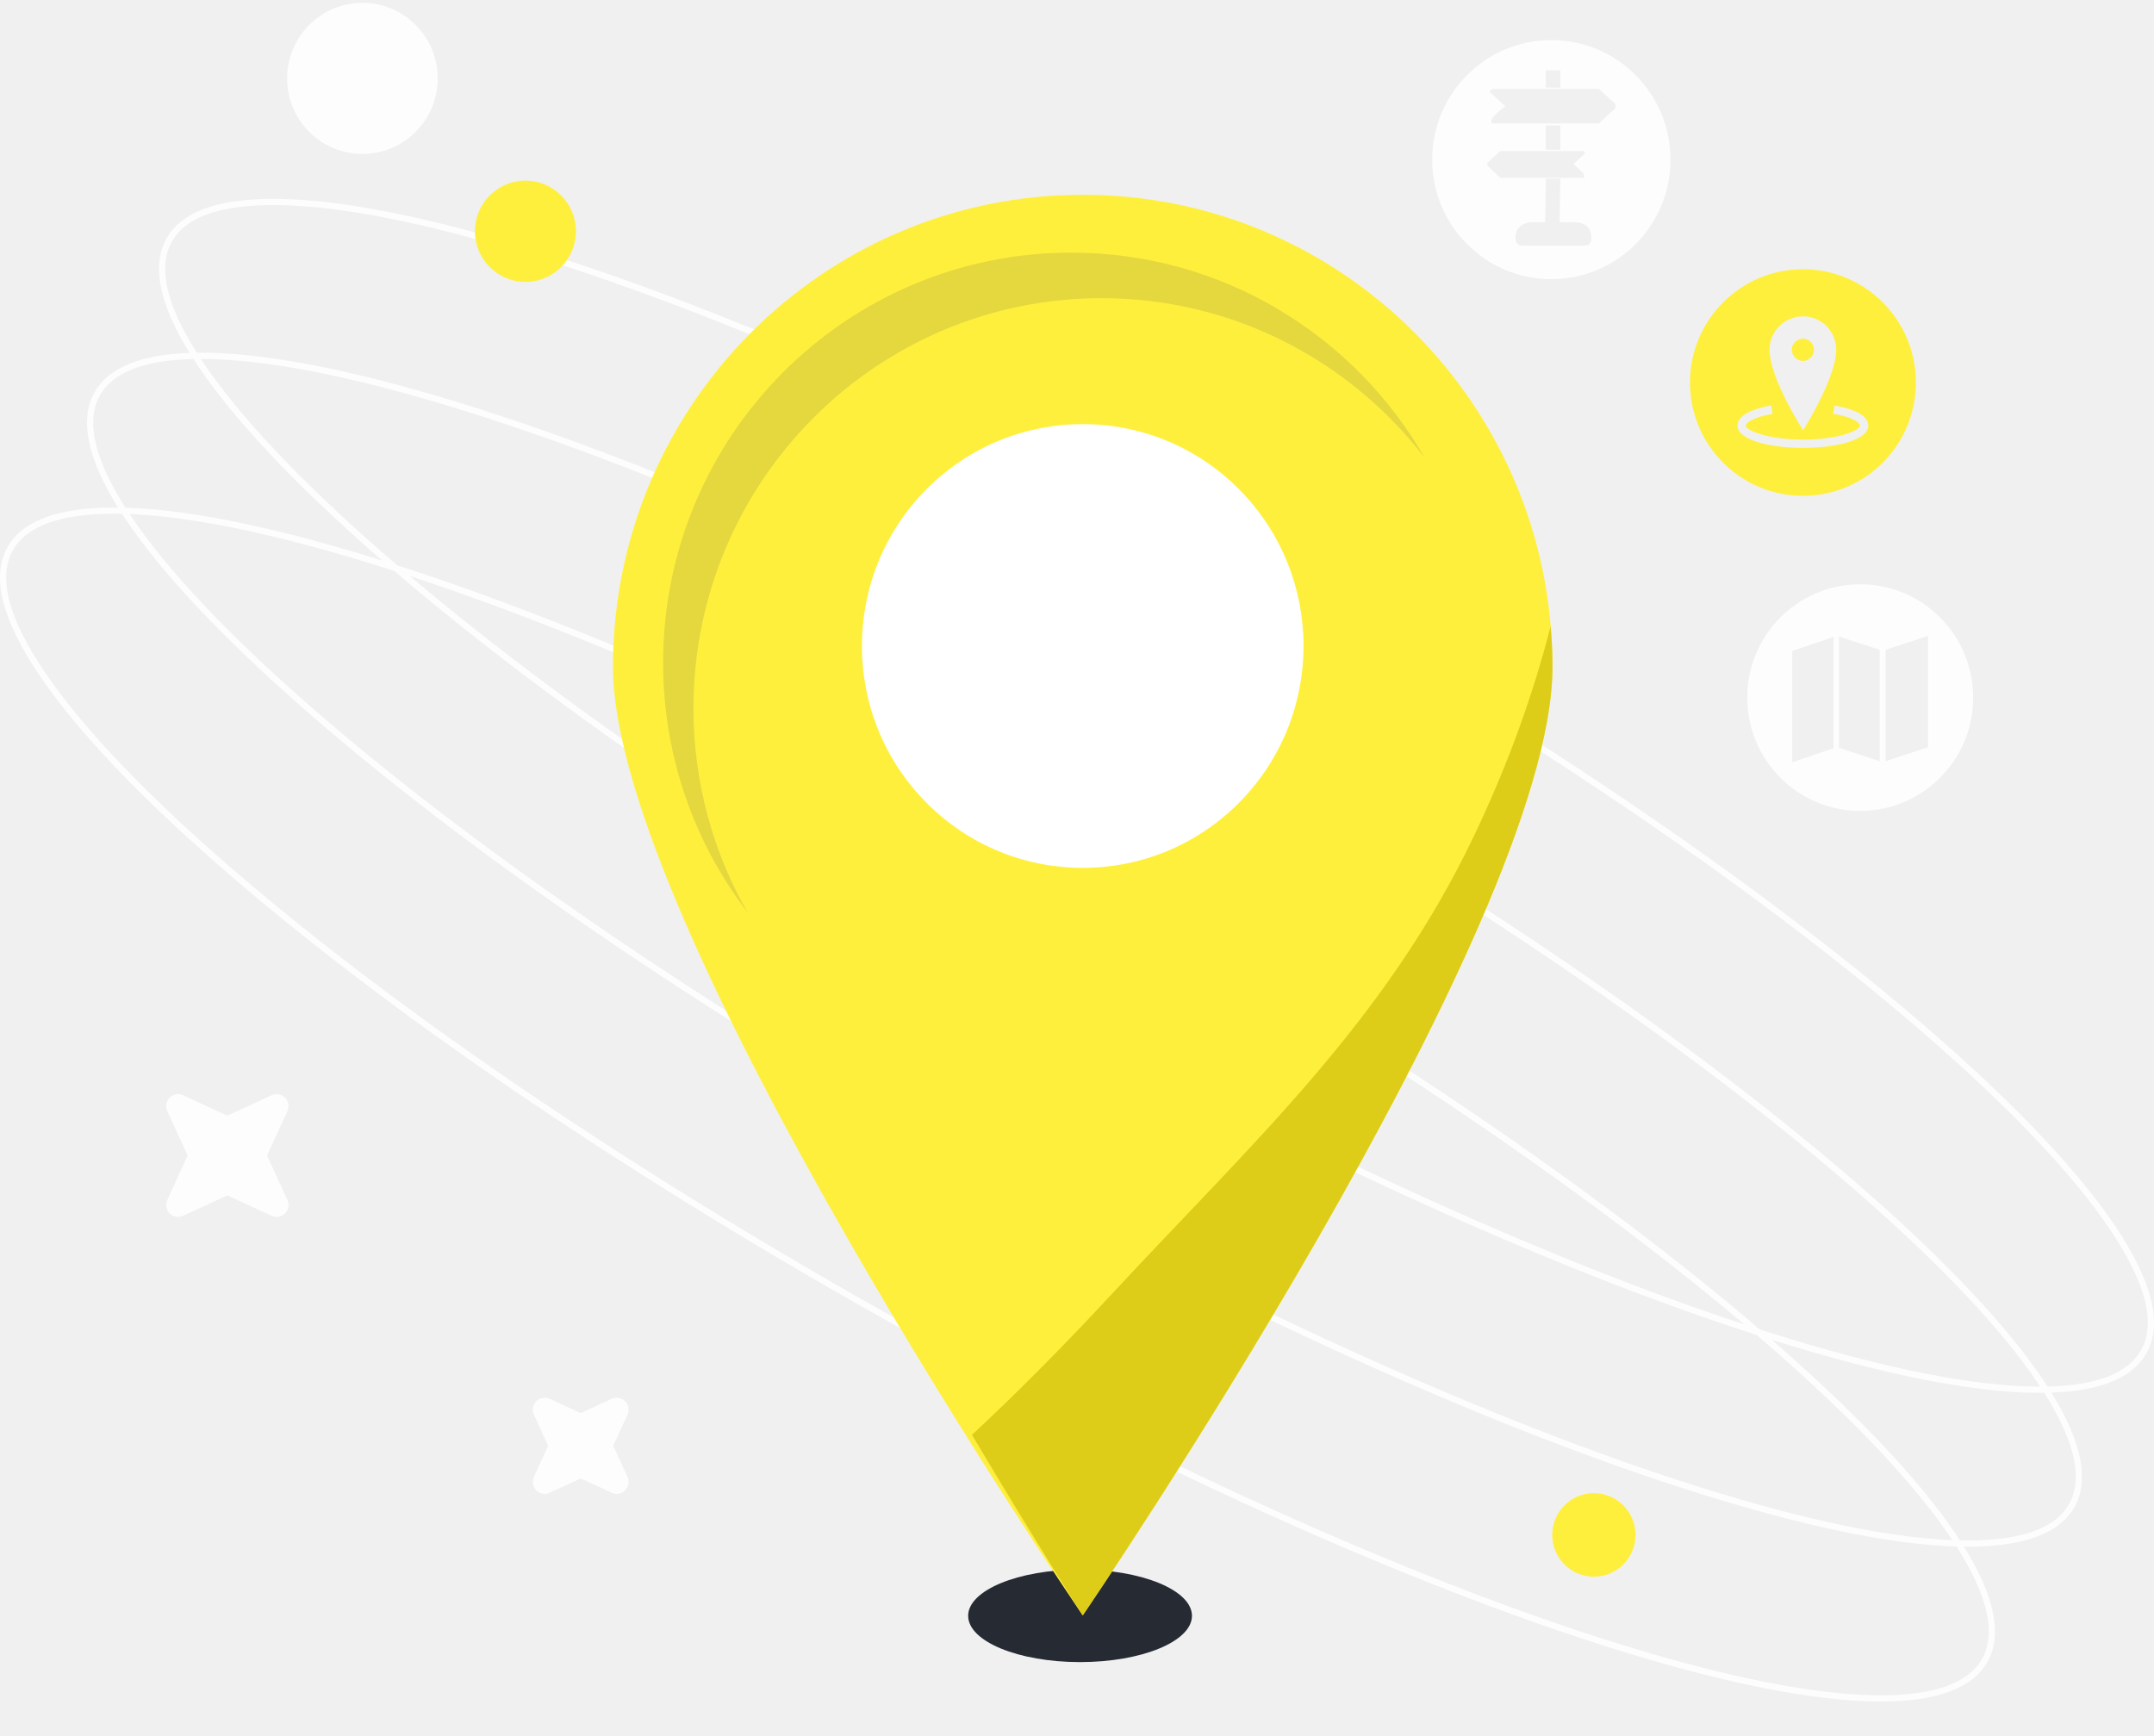
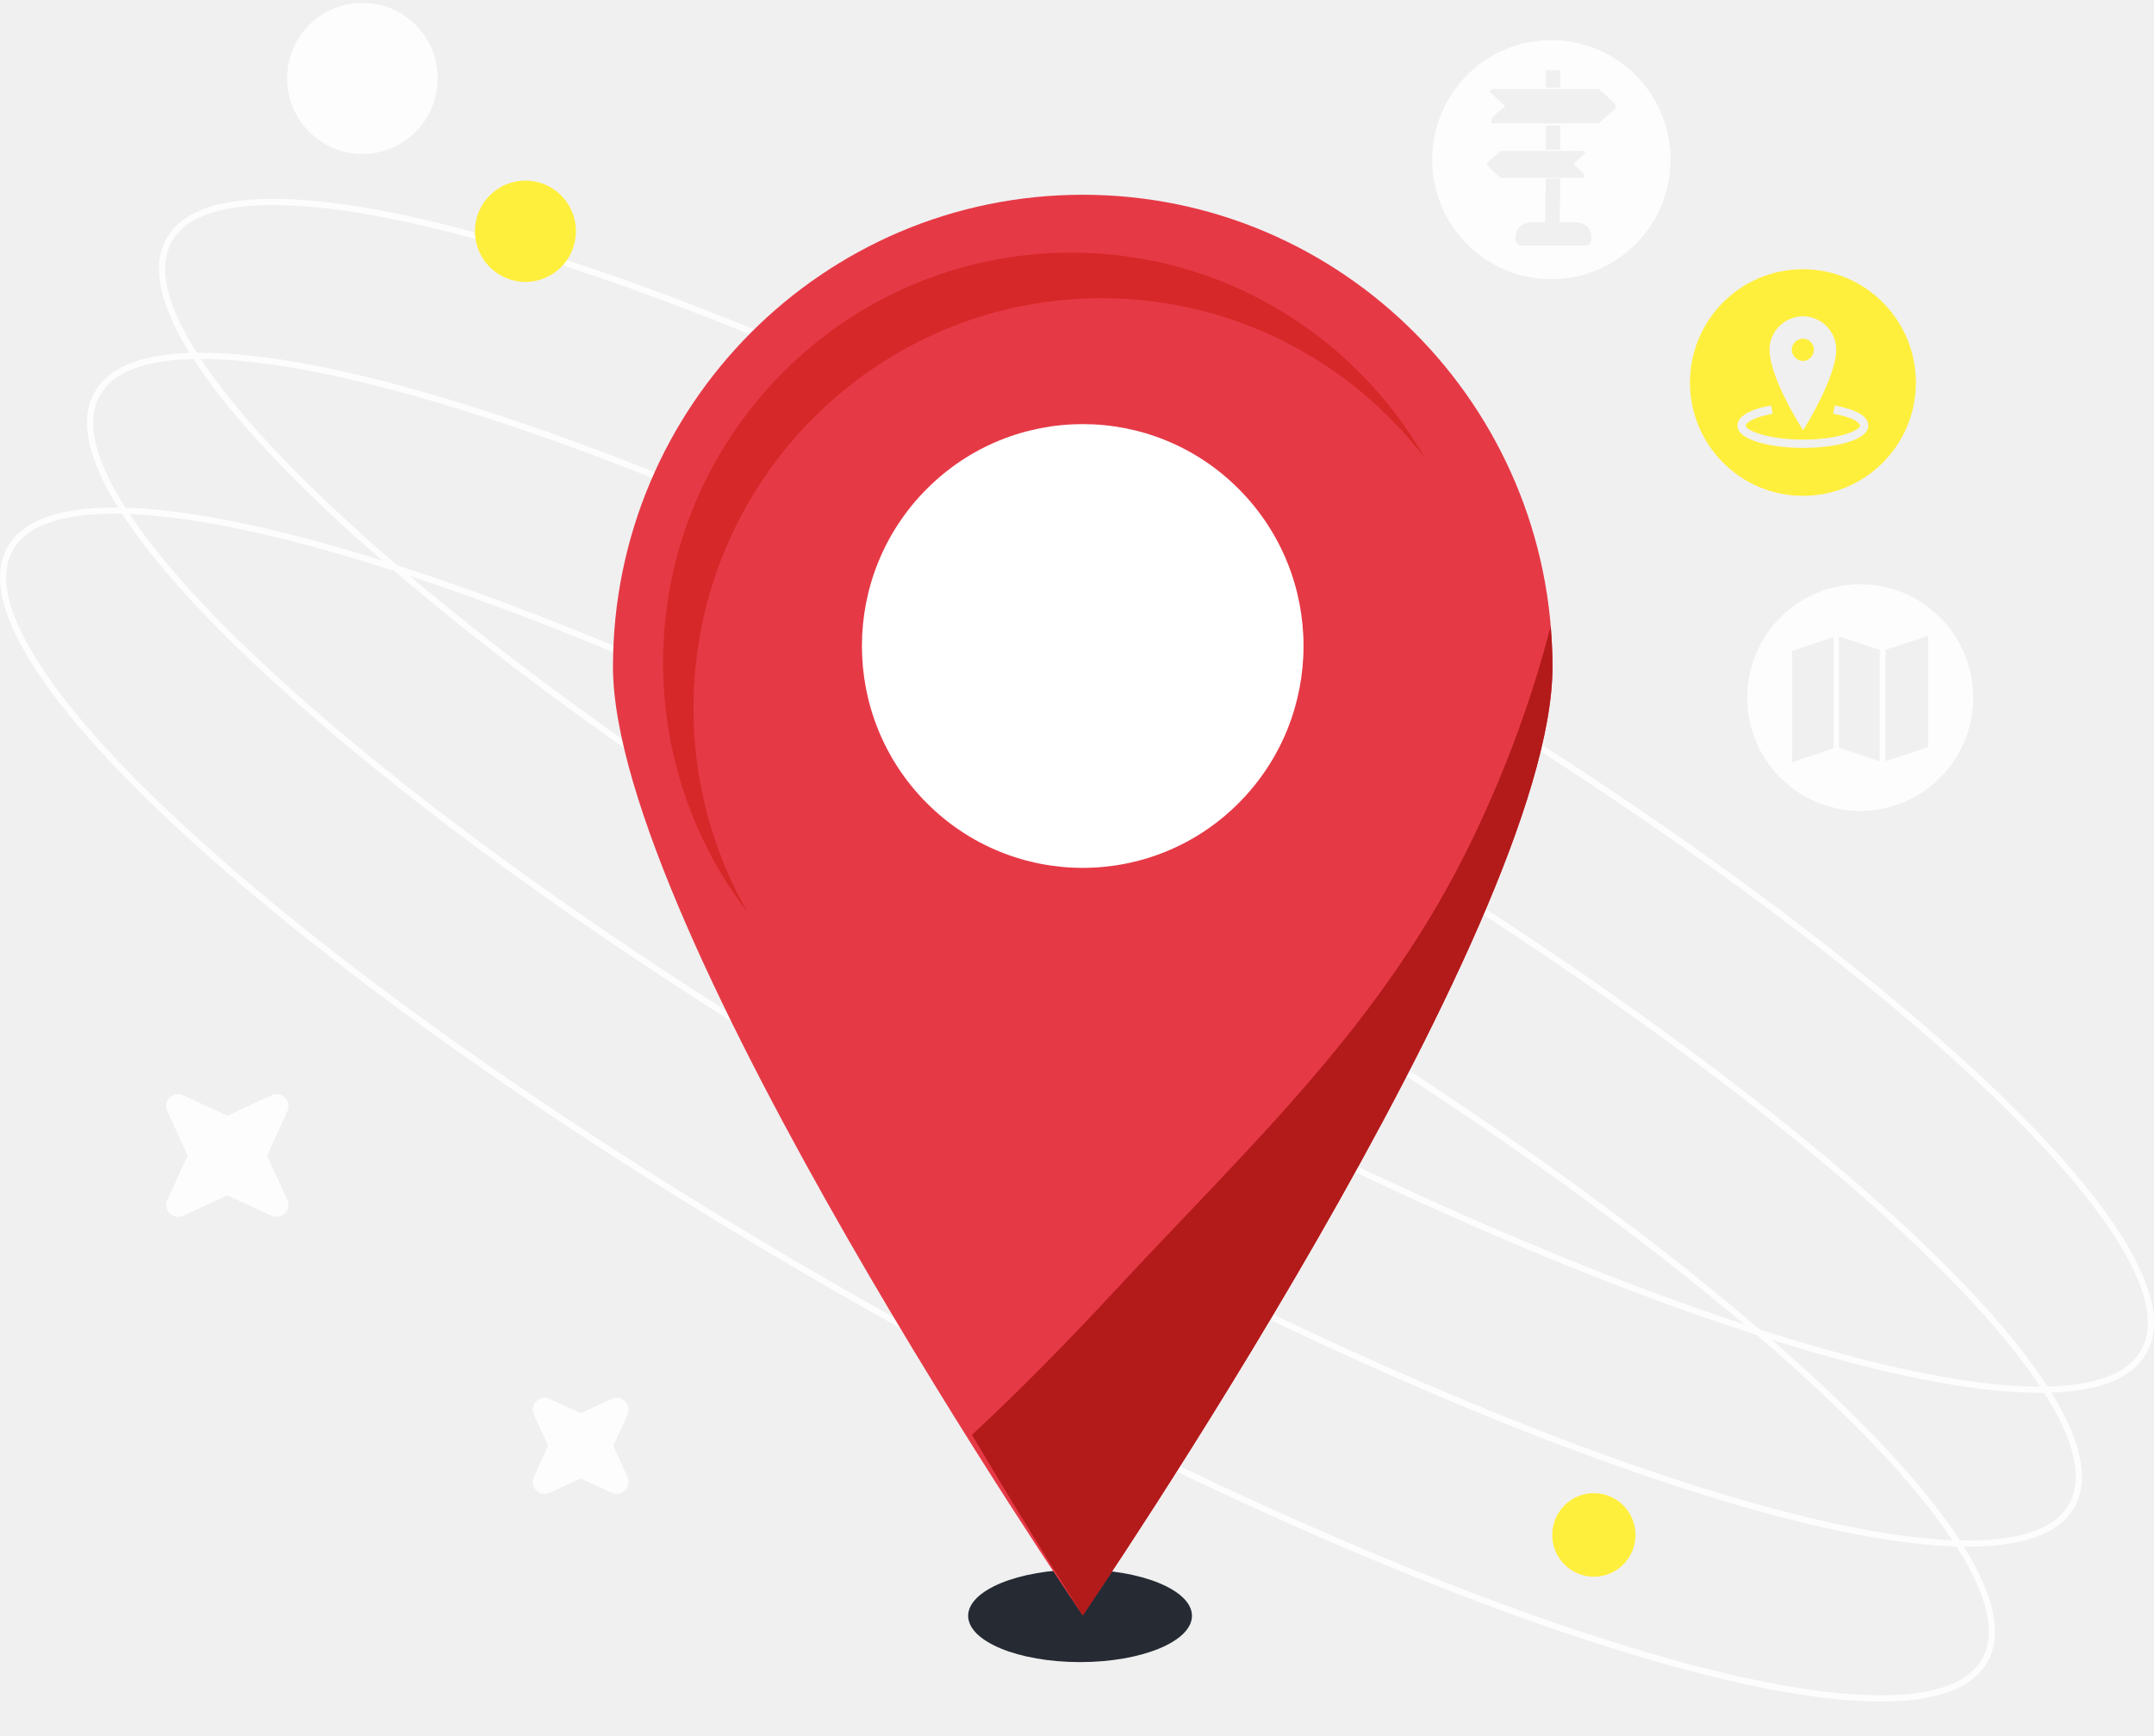
<svg xmlns="http://www.w3.org/2000/svg" viewBox="0 0 376 303" fill="none">
  <g clip-path="url(#clip0_128_270)">
    <path d="M369.08 213.81C362.804 204.541 352.528 193.608 338.538 181.317C309.813 156.077 268.621 127.897 222.552 101.966C211.025 95.476 199.536 89.324 188.217 83.563C187.894 83.805 187.568 84.046 187.238 84.283C198.701 90.107 210.341 96.337 222.023 102.912C268.029 128.807 309.156 156.941 337.825 182.134C351.745 194.365 361.96 205.228 368.184 214.421C374.531 223.795 376.407 230.946 373.759 235.678C371.497 239.722 366.01 241.859 357.419 242.053C357.125 241.598 356.821 241.137 356.507 240.672C350.231 231.403 339.955 220.47 325.967 208.179C297.242 182.939 256.05 154.757 209.981 128.828C191.434 118.388 172.988 108.816 155.191 100.358C154.705 100.538 154.229 100.712 153.762 100.881C171.834 109.44 190.59 119.158 209.452 129.775C255.458 155.671 296.583 183.805 325.254 208.996C339.174 221.227 349.388 232.09 355.613 241.283C355.791 241.547 355.965 241.808 356.137 242.068H356.12C355.048 242.068 353.932 242.04 352.77 241.983C341.706 241.445 327.141 238.36 309.482 232.816C308.723 232.577 307.957 232.335 307.192 232.088C278.675 207.66 238.98 180.722 194.797 155.854C149.777 130.514 105.359 110.283 69.35 98.695C68.191 97.703 67.052 96.713 65.932 95.729C52.012 83.498 41.798 72.635 35.573 63.442C35.395 63.178 35.221 62.918 35.049 62.657H35.066C36.138 62.657 37.256 62.685 38.416 62.742C49.481 63.281 64.045 66.365 81.704 71.909C98.027 77.034 116.163 83.999 135.353 92.459C135.365 92.093 135.385 91.707 135.415 91.3C116.324 82.898 98.281 75.976 82.028 70.872C64.28 65.299 49.624 62.199 38.468 61.657C37.304 61.599 36.183 61.571 35.105 61.571C34.851 61.571 34.599 61.571 34.35 61.576C28.993 53.115 27.529 46.596 29.997 42.184C32.643 37.452 39.707 35.331 50.987 35.88C62.052 36.419 76.617 39.503 94.276 45.047C110.681 50.198 128.916 57.207 148.213 65.724C148.493 65.454 148.781 65.186 149.073 64.917C129.58 56.298 111.16 49.21 94.599 44.011C76.852 38.439 62.196 35.339 51.039 34.796C39.313 34.225 31.916 36.532 29.052 41.653C26.432 46.337 27.791 53.042 33.091 61.607C24.456 61.911 18.879 64.227 16.481 68.513C13.847 73.222 15.234 79.97 20.602 88.601C10.423 88.495 3.934 90.821 1.294 95.538C-1.57 100.659 0.323 108.194 6.919 117.937C13.194 127.206 23.471 138.139 37.46 150.43C66.186 175.67 107.377 203.85 153.447 229.781C199.516 255.712 244.957 276.294 281.4 287.736C299.147 293.308 313.803 296.408 324.959 296.951C326.123 297.008 327.245 297.036 328.322 297.036C338.107 297.036 344.367 294.706 346.947 290.094C349.58 285.385 348.193 278.637 342.825 270.007C353.006 270.112 359.493 267.787 362.131 263.069C364.751 258.385 363.392 251.68 358.092 243.115C366.727 242.811 372.304 240.495 374.702 236.209C377.567 231.088 375.674 223.553 369.078 213.81H369.08ZM194.265 156.799C237.362 181.056 276.174 207.277 304.481 231.205C268.994 219.521 225.653 199.669 181.733 174.948C138.636 150.691 99.824 124.47 71.518 100.541C107.006 112.226 150.343 132.076 194.265 156.799ZM181.204 175.895C226.225 201.235 270.642 221.466 306.652 233.053C307.809 234.046 308.95 235.036 310.069 236.019C323.989 248.25 334.204 259.113 340.428 268.306C340.557 268.496 340.682 268.682 340.806 268.87C340.604 268.862 340.402 268.853 340.198 268.842C329.133 268.303 314.568 265.219 296.909 259.675C260.535 248.255 215.168 227.704 169.162 201.809C123.156 175.913 82.029 147.779 53.359 122.588C39.44 110.357 29.225 99.494 23.001 90.301C22.872 90.112 22.747 89.925 22.623 89.738C22.824 89.746 23.027 89.755 23.23 89.764C34.294 90.302 48.859 93.387 66.518 98.931C67.277 99.17 68.041 99.412 68.808 99.659C97.325 124.088 137.02 151.025 181.202 175.893L181.204 175.895ZM17.426 69.044C19.688 65 25.175 62.863 33.766 62.669C34.059 63.124 34.362 63.585 34.678 64.05C40.953 73.32 51.23 84.252 65.218 96.544C65.716 96.981 66.217 97.419 66.722 97.859C49.029 92.311 34.415 89.223 23.282 88.681C22.814 88.658 22.353 88.641 21.898 88.627C16.444 80.073 14.937 73.492 17.424 69.046L17.426 69.044ZM346.003 289.563C343.629 293.808 337.702 295.952 328.363 295.952C327.291 295.952 326.174 295.924 325.013 295.867C313.948 295.328 299.383 292.244 281.724 286.699C245.351 275.28 199.983 254.729 153.977 228.833C107.971 202.938 66.844 174.804 38.175 149.611C24.255 137.38 14.04 126.518 7.816 117.324C1.469 107.951 -0.407 100.799 2.241 96.067C4.615 91.823 10.542 89.679 19.881 89.679C20.345 89.679 20.82 89.683 21.301 89.694C21.561 90.096 21.83 90.499 22.107 90.909C28.382 100.178 38.658 111.111 52.646 123.402C81.372 148.642 122.564 176.822 168.633 202.753C214.702 228.685 260.143 249.267 296.587 260.708C314.335 266.28 328.991 269.38 340.147 269.923C340.615 269.946 341.076 269.963 341.531 269.977C346.985 278.532 348.491 285.112 346.005 289.559L346.003 289.563ZM361.188 262.538C358.695 266.994 352.286 269.135 342.128 268.911C341.868 268.51 341.599 268.105 341.322 267.697C335.046 258.427 324.77 247.495 310.782 235.203C310.284 234.766 309.783 234.328 309.278 233.888C326.971 239.436 341.585 242.524 352.718 243.066C354.156 243.136 355.528 243.162 356.836 243.146C362.193 251.608 363.658 258.126 361.189 262.538H361.188Z" fill="#FDFDFD" />
    <path d="M208.067 282.076C208.067 286.538 199.322 290.154 188.533 290.154C177.745 290.154 169 286.538 169 282.076C169 277.615 177.745 274 188.533 274C199.322 274 208.067 277.616 208.067 282.076Z" fill="#252A33" />
    <path d="M91.719 49.213C96.588 49.213 100.534 45.254 100.534 40.37C100.534 35.486 96.588 31.527 91.719 31.527C86.851 31.527 82.904 35.486 82.904 40.37C82.904 45.254 86.851 49.213 91.719 49.213Z" fill="#FFEF3D" />
    <path d="M278.223 275.247C282.237 275.247 285.492 271.983 285.492 267.956C285.492 263.929 282.237 260.664 278.223 260.664C274.209 260.664 270.955 263.929 270.955 267.956C270.955 271.983 274.209 275.247 278.223 275.247Z" fill="#FFEF3D" />
    <path d="M63.264 26.873C70.524 26.873 76.409 20.969 76.409 13.687C76.409 6.404 70.524 0.5 63.264 0.5C56.005 0.5 50.119 6.404 50.119 13.687C50.119 20.969 56.005 26.873 63.264 26.873Z" fill="#FDFDFD" />
    <path d="M39.685 194.765L47.416 191.198C49.17 190.39 50.979 192.205 50.174 193.964L46.618 201.719L50.174 209.475C50.979 211.234 49.17 213.049 47.416 212.241L39.685 208.674L31.955 212.241C30.201 213.049 28.392 211.234 29.197 209.475L32.753 201.719L29.197 193.964C28.392 192.205 30.201 190.39 31.955 191.198L39.685 194.765Z" fill="#FDFDFD" />
    <path d="M316.646 61.021C316.646 60.025 315.747 59.118 314.755 59.118C313.669 59.118 312.77 60.025 312.77 61.021C312.77 62.104 313.669 63.012 314.755 63.012C315.747 63.012 316.646 62.104 316.646 61.021Z" fill="#FFEF3D" />
    <path d="M314.717 47C303.827 47 295 55.855 295 66.78C295 77.705 303.827 86.56 314.717 86.56C325.608 86.56 334.435 77.705 334.435 66.78C334.435 55.855 325.608 47 314.717 47ZM314.756 55.222C317.912 55.222 320.529 57.847 320.529 61.021C320.529 65.984 314.756 75.114 314.756 75.114C314.756 75.114 308.89 66.085 308.89 61.021C308.89 57.847 311.507 55.222 314.756 55.222ZM314.756 78.187C309.07 78.187 303.297 76.845 303.297 74.307C303.297 72.143 306.991 71.149 309.163 70.787L309.43 72.23C305.913 72.864 304.735 73.86 304.735 74.307C304.735 75.114 308.53 76.744 314.756 76.744C320.982 76.744 324.678 75.114 324.678 74.307C324.678 73.86 323.685 72.866 319.991 72.23L320.257 70.787C324.139 71.508 326.123 72.677 326.123 74.307C326.123 76.845 320.436 78.187 314.756 78.187Z" fill="#FFEF3D" />
    <path d="M270.8 7C259.313 7 250 16.342 250 27.866C250 39.389 259.313 48.732 270.8 48.732C282.287 48.732 291.6 39.389 291.6 27.866C291.6 16.342 282.287 7 270.8 7ZM269.84 12.275H272.37V15.292H269.84V12.275ZM259.625 28.902V28.423L261.905 26.367H276.458L276.698 26.732L274.648 28.654C275.376 29.385 276.947 30.345 276.458 31.055H261.905L259.625 28.902ZM269.84 26.135V21.907H272.37V26.135H269.84ZM277.782 41.782C277.782 42.398 277.294 42.877 276.7 42.877H265.643C265.03 42.877 264.551 42.398 264.551 41.782V41.436C264.551 40.82 264.8 38.783 267.684 38.783H269.725L269.84 31.189H272.37L272.254 38.418V38.783H274.649C277.659 38.783 277.784 40.82 277.784 41.436V41.782H277.782ZM281.989 18.887L279.103 21.541H260.468C259.74 20.714 261.79 19.388 262.749 18.542L259.989 16.004L260.468 15.523H279.103L281.989 18.176V18.887Z" fill="#FDFDFD" />
    <path d="M324.717 102C313.827 102 305 110.855 305 121.78C305 132.705 313.827 141.56 324.717 141.56C335.608 141.56 344.435 132.705 344.435 121.78C344.435 110.855 335.608 102 324.717 102ZM320.063 130.638L312.842 133.065V113.635L320.063 111.193V130.638ZM328.118 132.885L320.995 130.533V111.103L328.118 113.44V132.885ZM336.556 130.443L329.148 132.885V113.44L336.556 110.998V130.443Z" fill="#FDFDFD" />
    <g clip-path="url(#clip1_128_270)">
-       <path d="M271 116.405C271 161.915 189 282 189 282C189 282 107 161.915 107 116.405C107 70.895 143.714 34 189 34C234.286 34 271 70.895 271 116.405Z" fill="#FFEF3D" />
+       <path d="M271 116.405C271 161.915 189 282 189 282C189 282 107 161.915 107 116.405C107 70.895 143.714 34 189 34C234.286 34 271 70.895 271 116.405Z" fill="#E63946" />
      <path d="M216.255 140.161C231.307 125.034 231.307 100.509 216.255 85.383C201.202 70.256 176.798 70.256 161.746 85.383C146.693 100.509 146.693 125.034 161.746 140.161C176.798 155.287 201.202 155.287 216.255 140.161Z" fill="white" />
-       <path d="M121.055 123.642C121.055 84.108 152.947 52.058 192.288 52.058C215.284 52.058 235.729 63.012 248.755 80.006C236.454 58.548 213.401 44.099 186.988 44.099C147.643 44.099 115.751 76.149 115.751 115.684C115.751 132.109 121.26 147.241 130.52 159.32C124.499 148.816 121.055 136.634 121.055 123.642Z" fill="#E5D83F" />
-       <path d="M169.664 250.481C180.837 269.295 189 282 189 282C189 282 271 161.915 271 116.405C271 114.016 270.875 111.654 270.677 109.319C267.443 121.964 262.868 134.272 257.249 146.023C241.728 178.492 218.773 199.294 194.327 225.635C186.445 234.124 178.24 242.522 169.66 250.485L169.664 250.481Z" fill="#DDCD19" />
+       <path d="M121.055 123.642C121.055 84.108 152.947 52.058 192.288 52.058C215.284 52.058 235.729 63.012 248.755 80.006C236.454 58.548 213.401 44.099 186.988 44.099C147.643 44.099 115.751 76.149 115.751 115.684C115.751 132.109 121.26 147.241 130.52 159.32C124.499 148.816 121.055 136.634 121.055 123.642Z" fill="#D62828" />
+       <path d="M169.664 250.481C180.837 269.295 189 282 189 282C189 282 271 161.915 271 116.405C271 114.016 270.875 111.654 270.677 109.319C267.443 121.964 262.868 134.272 257.249 146.023C241.728 178.492 218.773 199.294 194.327 225.635C186.445 234.124 178.24 242.522 169.66 250.485L169.664 250.481Z" fill="#B31A1A" />
    </g>
    <path d="M101.366 246.694L106.777 244.198C108.531 243.39 110.34 245.205 109.534 246.964L107.046 252.392L109.534 257.82C110.34 259.58 108.531 261.395 106.777 260.587L101.366 258.09L95.955 260.587C94.201 261.395 92.392 259.58 93.197 257.82L95.686 252.392L93.197 246.964C92.392 245.205 94.201 243.39 95.955 244.198L101.366 246.694Z" fill="#FDFDFD" />
  </g>
  <defs>
    <clipPath id="clip0_128_270">
      <rect width="376" height="302.033" fill="white" transform="translate(0 0.5)" />
    </clipPath>
    <clipPath id="clip1_128_270">
      <rect width="164" height="248" fill="white" transform="translate(107 34)" />
    </clipPath>
  </defs>
</svg>
